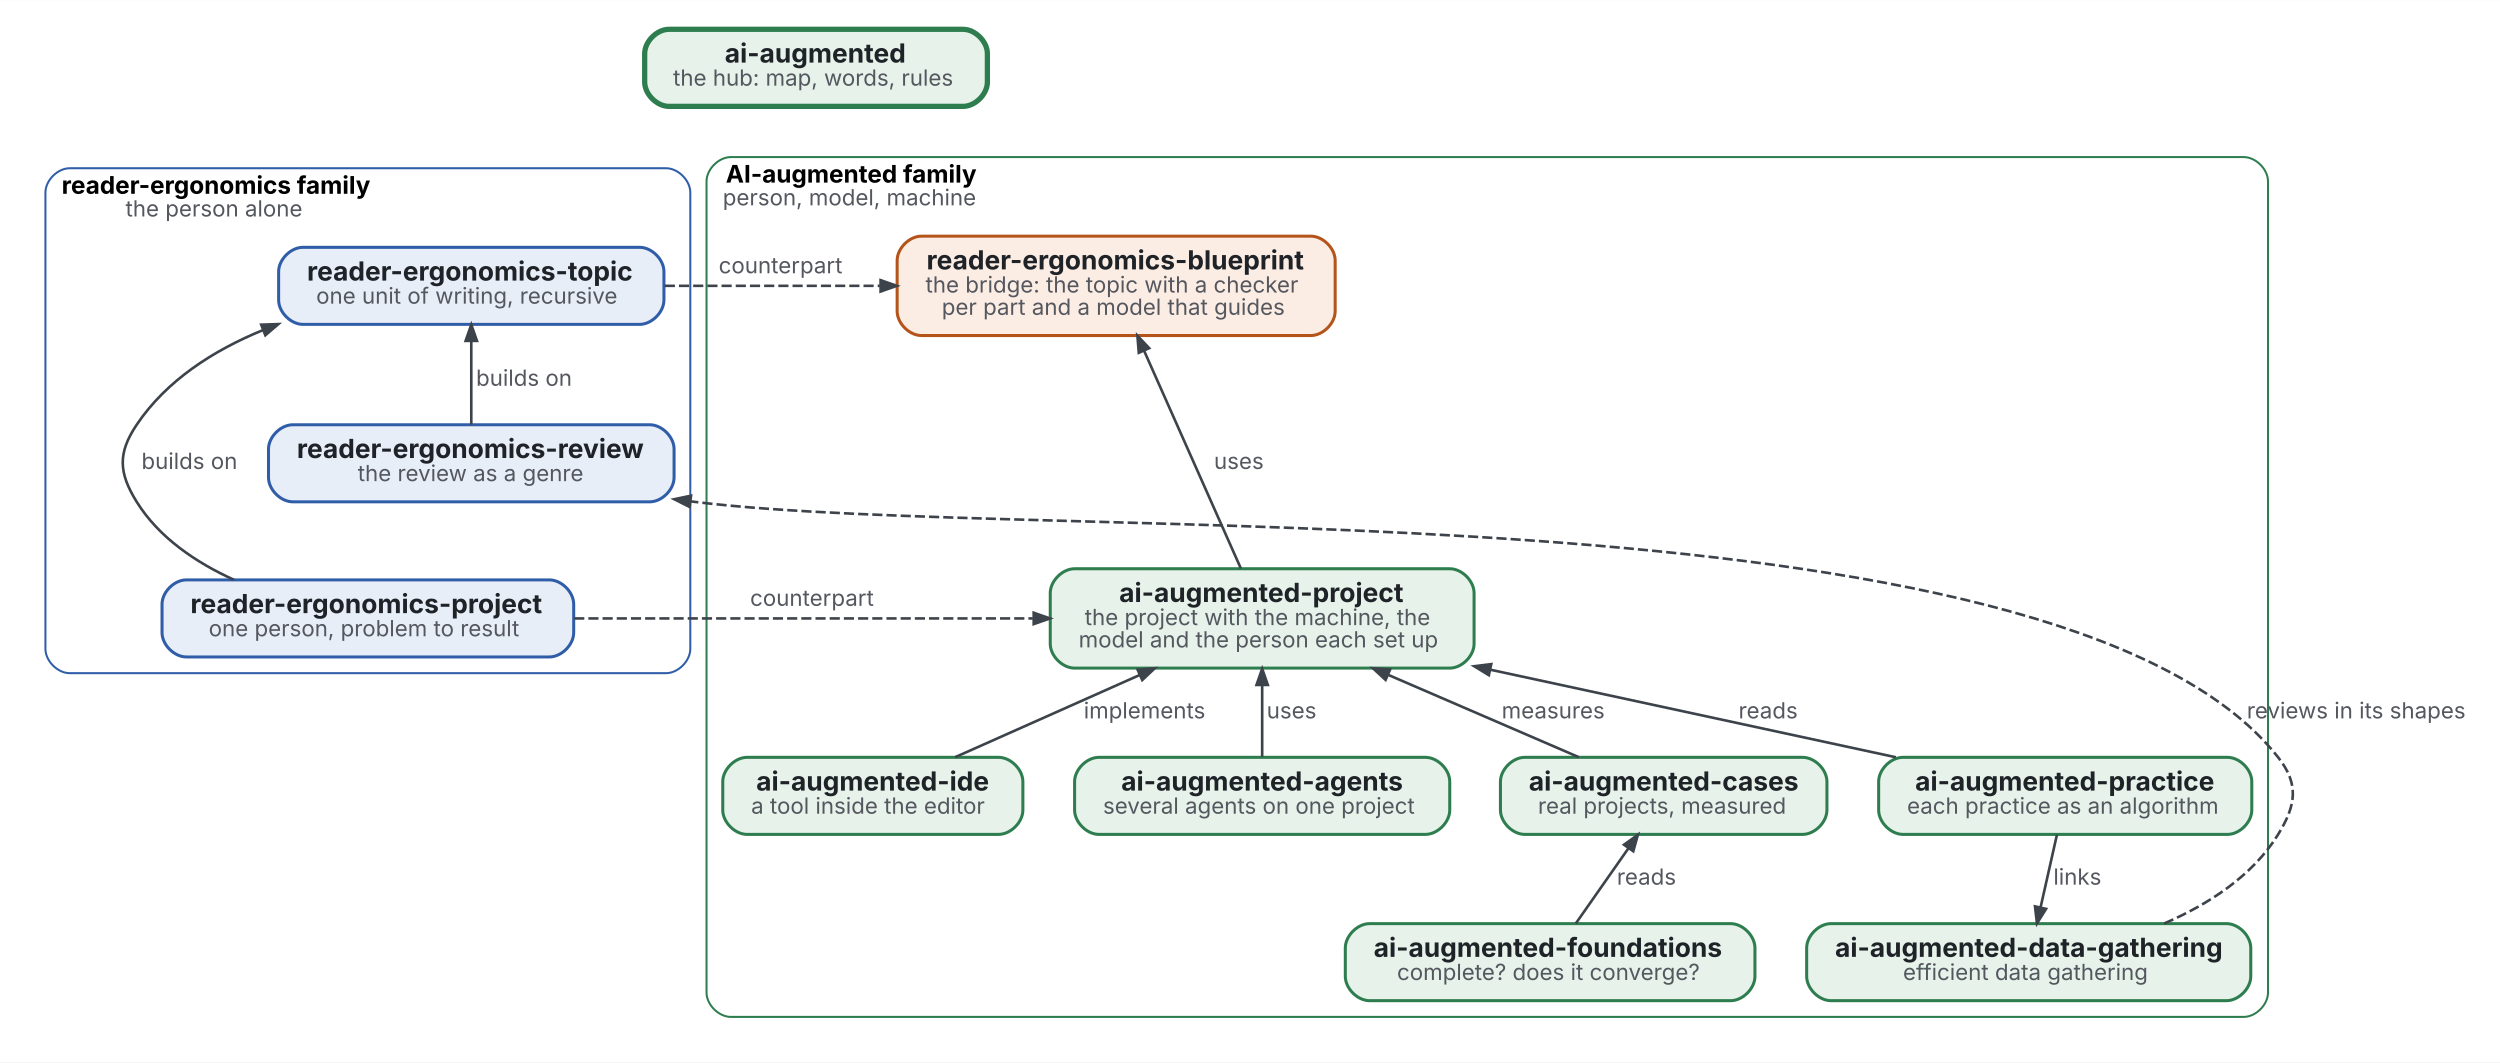
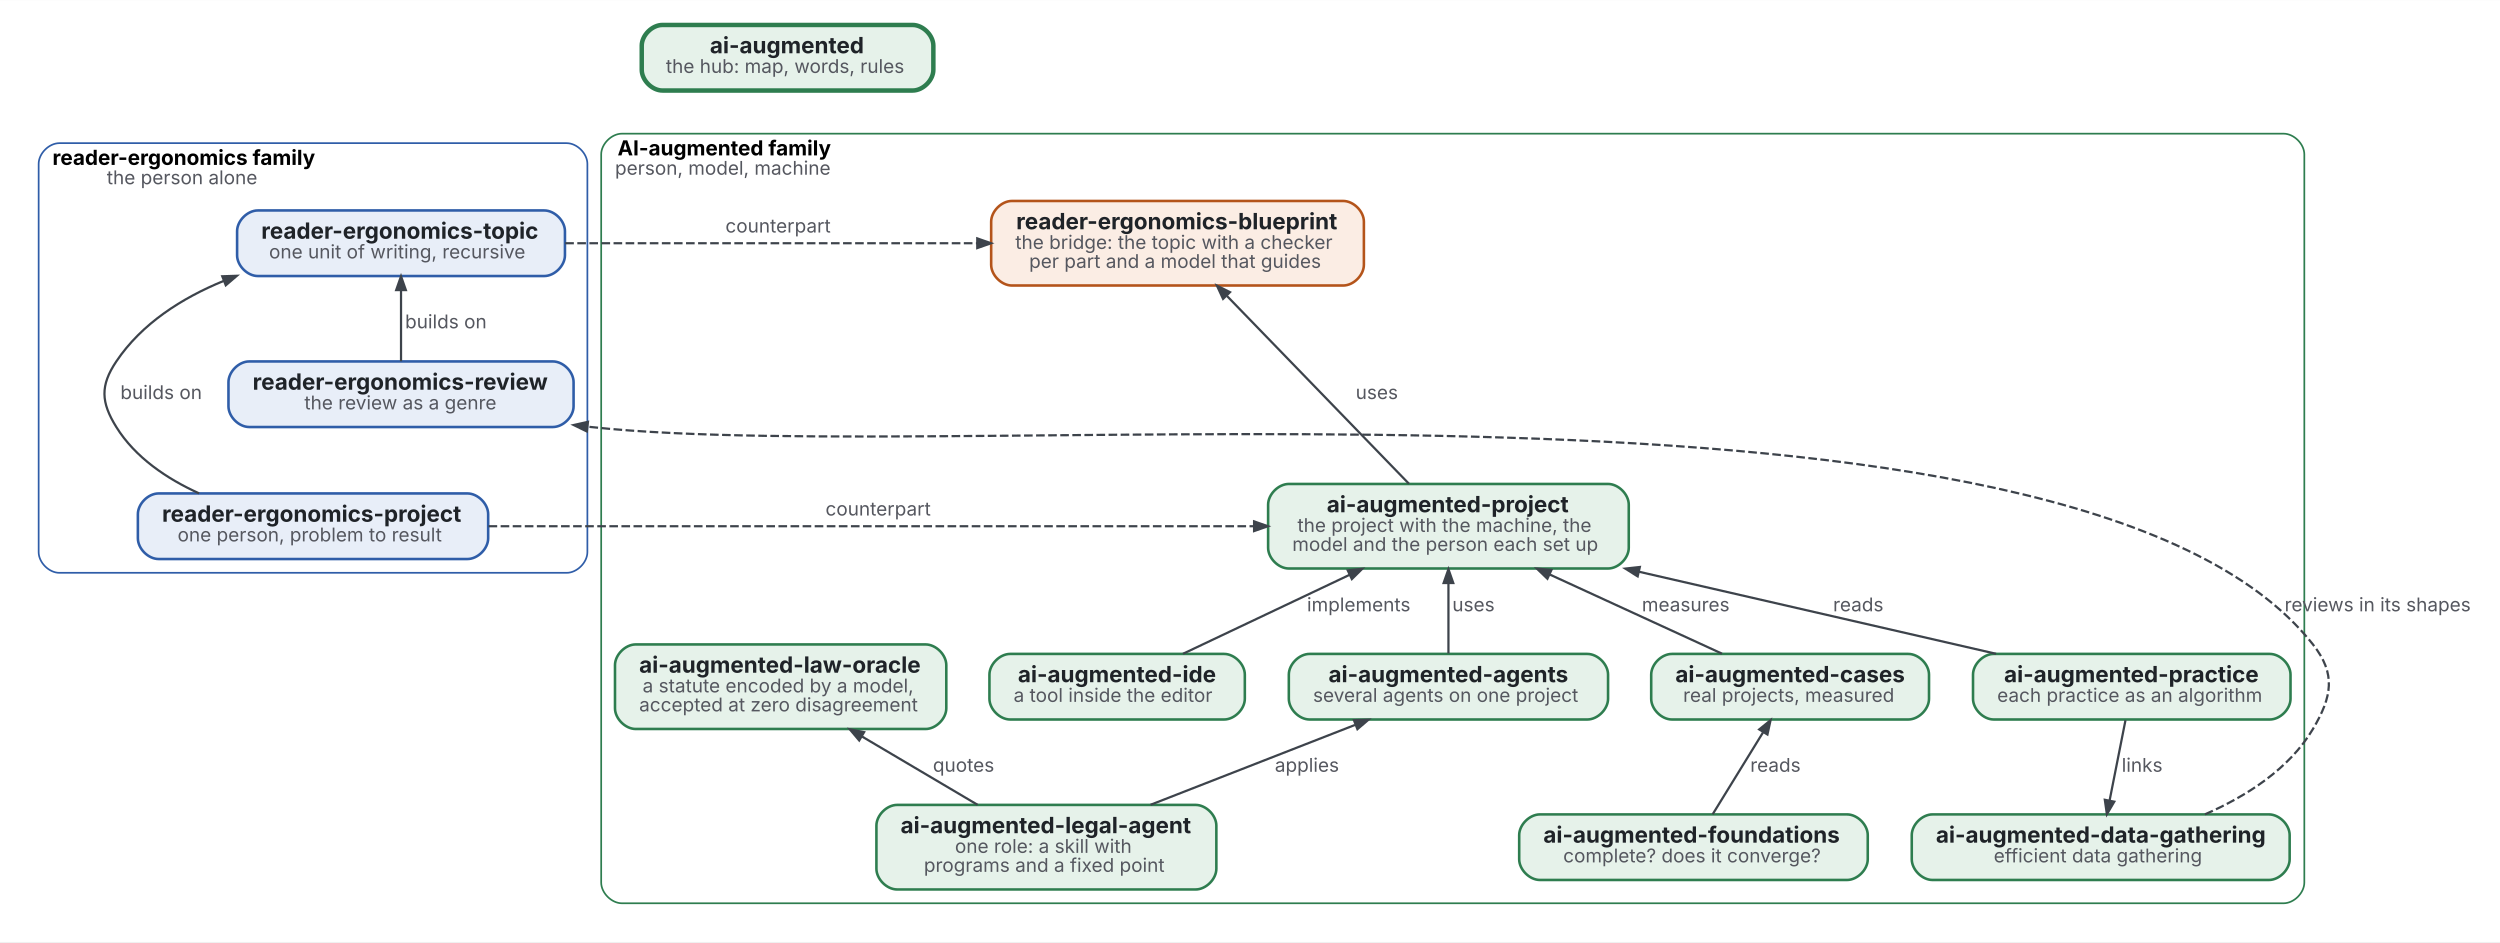
- <svg xmlns="http://www.w3.org/2000/svg" width="1233pt" height="524pt" viewBox="0.00 0.00 1232.80 523.80">
-   <g id="graph0" class="graph" transform="scale(1 1) rotate(0) translate(14.4 509.4)">
-     <polygon fill="white" stroke="transparent" points="-14.4,14.4 -14.4,-509.4 1218.4,-509.4 1218.4,14.4 -14.4,14.4" />
+ <svg xmlns="http://www.w3.org/2000/svg" width="1449pt" height="546pt" viewBox="0.00 0.00 1448.80 545.80">
+   <g id="graph0" class="graph" transform="scale(1 1) rotate(0) translate(14.4 531.4)">
+     <polygon fill="white" stroke="transparent" points="-14.4,14.4 -14.4,-531.4 1434.4,-531.4 1434.4,14.4 -14.4,14.4" />
    <g id="clust1" class="cluster">
-       <path fill="white" stroke="#2f5da8" d="M20,-177.5C20,-177.5 314,-177.5 314,-177.5 320,-177.5 326,-183.5 326,-189.5 326,-189.5 326,-414.5 326,-414.5 326,-420.5 320,-426.5 314,-426.5 314,-426.5 20,-426.5 20,-426.5 14,-426.5 8,-420.5 8,-414.5 8,-414.5 8,-189.5 8,-189.5 8,-183.5 14,-177.5 20,-177.5" />
-       <text text-anchor="start" x="16" y="-413.9" font-family="Inter" font-weight="bold" font-size="12.00">reader-ergonomics family</text>
-       <text text-anchor="start" x="47.5" y="-402.7" font-family="Inter" font-size="11.00" fill="#55575f">the person alone</text>
+       <path fill="white" stroke="#2f5da8" d="M20,-199.5C20,-199.5 314,-199.5 314,-199.5 320,-199.5 326,-205.5 326,-211.5 326,-211.5 326,-436.5 326,-436.5 326,-442.5 320,-448.5 314,-448.5 314,-448.5 20,-448.5 20,-448.5 14,-448.5 8,-442.5 8,-436.5 8,-436.5 8,-211.5 8,-211.5 8,-205.5 14,-199.5 20,-199.5" />
+       <text text-anchor="start" x="16" y="-435.9" font-family="Inter" font-weight="bold" font-size="12.00">reader-ergonomics family</text>
+       <text text-anchor="start" x="47.5" y="-424.7" font-family="Inter" font-size="11.00" fill="#55575f">the person alone</text>
    </g>
    <g id="clust2" class="cluster">
-       <path fill="white" stroke="#2e7d4f" d="M346,-8C346,-8 1092,-8 1092,-8 1098,-8 1104,-14 1104,-20 1104,-20 1104,-420 1104,-420 1104,-426 1098,-432 1092,-432 1092,-432 346,-432 346,-432 340,-432 334,-426 334,-420 334,-420 334,-20 334,-20 334,-14 340,-8 346,-8" />
-       <text text-anchor="start" x="343.5" y="-419.4" font-family="Inter" font-weight="bold" font-size="12.00">AI-augmented family</text>
-       <text text-anchor="start" x="342" y="-408.2" font-family="Inter" font-size="11.00" fill="#55575f">person, model, machine</text>
+       <path fill="white" stroke="#2e7d4f" d="M346,-8C346,-8 1309,-8 1309,-8 1315,-8 1321,-14 1321,-20 1321,-20 1321,-442 1321,-442 1321,-448 1315,-454 1309,-454 1309,-454 346,-454 346,-454 340,-454 334,-448 334,-442 334,-442 334,-20 334,-20 334,-14 340,-8 346,-8" />
+       <text text-anchor="start" x="343.5" y="-441.4" font-family="Inter" font-weight="bold" font-size="12.00">AI-augmented family</text>
+       <text text-anchor="start" x="342" y="-430.2" font-family="Inter" font-size="11.00" fill="#55575f">person, model, machine</text>
    </g>
    <g id="node1" class="node">
-       <path fill="#e6f2ea" stroke="#2e7d4f" stroke-width="2.6" d="M460.5,-495C460.5,-495 315.5,-495 315.5,-495 309.5,-495 303.5,-489 303.5,-483 303.5,-483 303.5,-469 303.5,-469 303.5,-463 309.5,-457 315.5,-457 315.5,-457 460.5,-457 460.5,-457 466.5,-457 472.5,-463 472.5,-469 472.5,-469 472.5,-483 472.5,-483 472.5,-489 466.5,-495 460.5,-495" />
-       <text text-anchor="start" x="343" y="-478.6" font-family="Inter" font-weight="bold" font-size="13.00" fill="#1f2328">ai-augmented</text>
-       <text text-anchor="start" x="317.5" y="-467.2" font-family="Inter" font-size="11.00" fill="#55575f">the hub: map, words, rules</text>
+       <path fill="#e6f2ea" stroke="#2e7d4f" stroke-width="2.6" d="M514.5,-517C514.5,-517 369.5,-517 369.5,-517 363.5,-517 357.5,-511 357.5,-505 357.5,-505 357.5,-491 357.5,-491 357.5,-485 363.5,-479 369.5,-479 369.5,-479 514.5,-479 514.5,-479 520.5,-479 526.5,-485 526.5,-491 526.5,-491 526.5,-505 526.5,-505 526.5,-511 520.5,-517 514.5,-517" />
+       <text text-anchor="start" x="397" y="-500.6" font-family="Inter" font-weight="bold" font-size="13.00" fill="#1f2328">ai-augmented</text>
+       <text text-anchor="start" x="371.5" y="-489.2" font-family="Inter" font-size="11.00" fill="#55575f">the hub: map, words, rules</text>
    </g>
    <g id="node2" class="node">
-       <path fill="#e8eef8" stroke="#2f5da8" stroke-width="1.5" d="M301,-387.5C301,-387.5 135,-387.5 135,-387.5 129,-387.5 123,-381.5 123,-375.5 123,-375.5 123,-361.5 123,-361.5 123,-355.5 129,-349.5 135,-349.5 135,-349.5 301,-349.5 301,-349.5 307,-349.5 313,-355.5 313,-361.5 313,-361.5 313,-375.5 313,-375.5 313,-381.5 307,-387.5 301,-387.5" />
-       <text text-anchor="start" x="137" y="-371.1" font-family="Inter" font-weight="bold" font-size="13.00" fill="#1f2328">reader-ergonomics-topic</text>
-       <text text-anchor="start" x="141.5" y="-359.7" font-family="Inter" font-size="11.00" fill="#55575f">one unit of writing, recursive</text>
+       <path fill="#e8eef8" stroke="#2f5da8" stroke-width="1.5" d="M301,-409.5C301,-409.5 135,-409.5 135,-409.5 129,-409.5 123,-403.5 123,-397.5 123,-397.5 123,-383.5 123,-383.5 123,-377.5 129,-371.5 135,-371.5 135,-371.5 301,-371.5 301,-371.5 307,-371.5 313,-377.5 313,-383.5 313,-383.5 313,-397.5 313,-397.5 313,-403.5 307,-409.5 301,-409.5" />
+       <text text-anchor="start" x="137" y="-393.1" font-family="Inter" font-weight="bold" font-size="13.00" fill="#1f2328">reader-ergonomics-topic</text>
+       <text text-anchor="start" x="141.5" y="-381.7" font-family="Inter" font-size="11.00" fill="#55575f">one unit of writing, recursive</text>
    </g>
    <g id="node5" class="node">
-       <path fill="#fbede4" stroke="#b4541a" stroke-width="1.5" d="M632,-393C632,-393 440,-393 440,-393 434,-393 428,-387 428,-381 428,-381 428,-356 428,-356 428,-350 434,-344 440,-344 440,-344 632,-344 632,-344 638,-344 644,-350 644,-356 644,-356 644,-381 644,-381 644,-387 638,-393 632,-393" />
-       <text text-anchor="start" x="442.5" y="-376.6" font-family="Inter" font-weight="bold" font-size="13.00" fill="#1f2328">reader-ergonomics-blueprint</text>
-       <text text-anchor="start" x="442" y="-365.2" font-family="Inter" font-size="11.00" fill="#55575f">the bridge: the topic with a checker</text>
-       <text text-anchor="start" x="450" y="-354.2" font-family="Inter" font-size="11.00" fill="#55575f">per part and a model that guides</text>
+       <path fill="#fbede4" stroke="#b4541a" stroke-width="1.5" d="M764,-415C764,-415 572,-415 572,-415 566,-415 560,-409 560,-403 560,-403 560,-378 560,-378 560,-372 566,-366 572,-366 572,-366 764,-366 764,-366 770,-366 776,-372 776,-378 776,-378 776,-403 776,-403 776,-409 770,-415 764,-415" />
+       <text text-anchor="start" x="574.5" y="-398.6" font-family="Inter" font-weight="bold" font-size="13.00" fill="#1f2328">reader-ergonomics-blueprint</text>
+       <text text-anchor="start" x="574" y="-387.2" font-family="Inter" font-size="11.00" fill="#55575f">the bridge: the topic with a checker</text>
+       <text text-anchor="start" x="582" y="-376.2" font-family="Inter" font-size="11.00" fill="#55575f">per part and a model that guides</text>
    </g>
    <g id="node3" class="node">
-       <path fill="#e8eef8" stroke="#2f5da8" stroke-width="1.5" d="M256.5,-223.5C256.5,-223.5 77.5,-223.5 77.5,-223.5 71.5,-223.5 65.5,-217.5 65.5,-211.5 65.5,-211.5 65.5,-197.5 65.5,-197.5 65.5,-191.5 71.5,-185.5 77.5,-185.5 77.5,-185.5 256.5,-185.5 256.5,-185.5 262.5,-185.5 268.5,-191.5 268.5,-197.5 268.5,-197.5 268.5,-211.5 268.5,-211.5 268.5,-217.5 262.5,-223.5 256.5,-223.5" />
-       <text text-anchor="start" x="79.5" y="-207.1" font-family="Inter" font-weight="bold" font-size="13.00" fill="#1f2328">reader-ergonomics-project</text>
-       <text text-anchor="start" x="88.5" y="-195.7" font-family="Inter" font-size="11.00" fill="#55575f">one person, problem to result</text>
+       <path fill="#e8eef8" stroke="#2f5da8" stroke-width="1.5" d="M256.5,-245.5C256.5,-245.5 77.5,-245.5 77.5,-245.5 71.5,-245.5 65.5,-239.5 65.5,-233.5 65.5,-233.5 65.5,-219.5 65.5,-219.5 65.5,-213.5 71.5,-207.5 77.5,-207.5 77.5,-207.5 256.5,-207.5 256.5,-207.5 262.5,-207.5 268.5,-213.5 268.5,-219.5 268.5,-219.5 268.5,-233.5 268.5,-233.5 268.5,-239.5 262.5,-245.5 256.5,-245.5" />
+       <text text-anchor="start" x="79.5" y="-229.1" font-family="Inter" font-weight="bold" font-size="13.00" fill="#1f2328">reader-ergonomics-project</text>
+       <text text-anchor="start" x="88.5" y="-217.7" font-family="Inter" font-size="11.00" fill="#55575f">one person, problem to result</text>
    </g>
    <g id="edge5" class="edge">
-       <path fill="none" stroke="#3d434b" stroke-width="1.3" d="M115.28,-346.69C90.88,-336.69 67.7,-321.89 53,-300 43.59,-285.98 44.1,-276.35 53,-262 63.95,-244.36 82.23,-232.05 100.97,-223.55" />
-       <polygon fill="#3d434b" stroke="#3d434b" stroke-width="1.3" points="114.41,-349.35 122.88,-349.64 116.44,-344.13 114.41,-349.35" />
-       <text text-anchor="middle" x="79" y="-278.2" font-family="Inter" font-size="11.00" fill="#55575f"> builds on</text>
+       <path fill="none" stroke="#3d434b" stroke-width="1.3" d="M115.28,-368.69C90.88,-358.69 67.7,-343.89 53,-322 43.59,-307.98 44.1,-298.35 53,-284 63.95,-266.36 82.23,-254.05 100.97,-245.55" />
+       <polygon fill="#3d434b" stroke="#3d434b" stroke-width="1.3" points="114.41,-371.35 122.88,-371.64 116.44,-366.13 114.41,-371.35" />
+       <text text-anchor="middle" x="79" y="-300.2" font-family="Inter" font-size="11.00" fill="#55575f"> builds on</text>
    </g>
    <g id="node4" class="node">
-       <path fill="#e8eef8" stroke="#2f5da8" stroke-width="1.5" d="M306,-300C306,-300 130,-300 130,-300 124,-300 118,-294 118,-288 118,-288 118,-274 118,-274 118,-268 124,-262 130,-262 130,-262 306,-262 306,-262 312,-262 318,-268 318,-274 318,-274 318,-288 318,-288 318,-294 312,-300 306,-300" />
-       <text text-anchor="start" x="132" y="-283.6" font-family="Inter" font-weight="bold" font-size="13.00" fill="#1f2328">reader-ergonomics-review</text>
-       <text text-anchor="start" x="162" y="-272.2" font-family="Inter" font-size="11.00" fill="#55575f">the review as a genre</text>
+       <path fill="#e8eef8" stroke="#2f5da8" stroke-width="1.5" d="M306,-322C306,-322 130,-322 130,-322 124,-322 118,-316 118,-310 118,-310 118,-296 118,-296 118,-290 124,-284 130,-284 130,-284 306,-284 306,-284 312,-284 318,-290 318,-296 318,-296 318,-310 318,-310 318,-316 312,-322 306,-322" />
+       <text text-anchor="start" x="132" y="-305.6" font-family="Inter" font-weight="bold" font-size="13.00" fill="#1f2328">reader-ergonomics-review</text>
+       <text text-anchor="start" x="162" y="-294.2" font-family="Inter" font-size="11.00" fill="#55575f">the review as a genre</text>
+     </g>
+     <g id="edge15" class="edge">
+       <path fill="none" stroke="#3d434b" stroke-width="1.3" d="M218,-363.06C218,-349.77 218,-334 218,-322.11" />
+       <polygon fill="#3d434b" stroke="#3d434b" stroke-width="1.3" points="215.2,-363.37 218,-371.37 220.8,-363.37 215.2,-363.37" />
+       <text text-anchor="middle" x="244" y="-341.2" font-family="Inter" font-size="11.00" fill="#55575f"> builds on</text>
+     </g>
+     <g id="edge3" class="edge">
+       <path fill="none" stroke="#3d434b" stroke-width="1.3" stroke-dasharray="5,2" d="M313.16,-390.5C382.84,-390.5 477.78,-390.5 551.92,-390.5" />
+       <polygon fill="#3d434b" stroke="#3d434b" stroke-width="1.3" points="551.94,-393.3 559.94,-390.5 551.94,-387.7 551.94,-393.3" />
+       <text text-anchor="middle" x="436.5" y="-396.7" font-family="Inter" font-size="11.00" fill="#55575f"> counterpart</text>
+     </g>
+     <g id="node6" class="node">
+       <path fill="#e6f2ea" stroke="#2e7d4f" stroke-width="1.5" d="M917.5,-251C917.5,-251 732.5,-251 732.5,-251 726.5,-251 720.5,-245 720.5,-239 720.5,-239 720.5,-214 720.5,-214 720.5,-208 726.5,-202 732.5,-202 732.5,-202 917.5,-202 917.5,-202 923.5,-202 929.5,-208 929.5,-214 929.5,-214 929.5,-239 929.5,-239 929.5,-245 923.5,-251 917.5,-251" />
+       <text text-anchor="start" x="754.5" y="-234.6" font-family="Inter" font-weight="bold" font-size="13.00" fill="#1f2328">ai-augmented-project</text>
+       <text text-anchor="start" x="737.5" y="-223.2" font-family="Inter" font-size="11.00" fill="#55575f">the project with the machine, the</text>
+       <text text-anchor="start" x="734.5" y="-212.2" font-family="Inter" font-size="11.00" fill="#55575f">model and the person each set up</text>
+     </g>
+     <g id="edge4" class="edge">
+       <path fill="none" stroke="#3d434b" stroke-width="1.3" stroke-dasharray="5,2" d="M268.73,-226.5C388.75,-226.5 587.67,-226.5 712.27,-226.5" />
+       <polygon fill="#3d434b" stroke="#3d434b" stroke-width="1.3" points="712.37,-229.3 720.37,-226.5 712.37,-223.7 712.37,-229.3" />
+       <text text-anchor="middle" x="494.5" y="-232.7" font-family="Inter" font-size="11.00" fill="#55575f"> counterpart</text>
+     </g>
+     <g id="edge6" class="edge">
+       <path fill="none" stroke="#3d434b" stroke-width="1.3" d="M696.66,-359.93C726.98,-328.64 774.22,-279.89 802.14,-251.08" />
+       <polygon fill="#3d434b" stroke="#3d434b" stroke-width="1.3" points="694.39,-358.25 690.83,-365.94 698.41,-362.15 694.39,-358.25" />
+       <text text-anchor="middle" x="783.5" y="-300.2" font-family="Inter" font-size="11.00" fill="#55575f"> uses</text>
+     </g>
+     <g id="node7" class="node">
+       <path fill="#e6f2ea" stroke="#2e7d4f" stroke-width="1.5" d="M695,-152.5C695,-152.5 571,-152.5 571,-152.5 565,-152.5 559,-146.5 559,-140.5 559,-140.5 559,-126.5 559,-126.5 559,-120.5 565,-114.5 571,-114.5 571,-114.5 695,-114.5 695,-114.5 701,-114.5 707,-120.5 707,-126.5 707,-126.5 707,-140.5 707,-140.5 707,-146.5 701,-152.5 695,-152.5" />
+       <text text-anchor="start" x="575.5" y="-136.1" font-family="Inter" font-weight="bold" font-size="13.00" fill="#1f2328">ai-augmented-ide</text>
+       <text text-anchor="start" x="573" y="-124.7" font-family="Inter" font-size="11.00" fill="#55575f">a tool inside the editor</text>
+     </g>
+     <g id="edge7" class="edge">
+       <path fill="none" stroke="#3d434b" stroke-width="1.3" d="M767.69,-198.34C736.5,-183.55 698.76,-165.67 671.17,-152.59" />
+       <polygon fill="#3d434b" stroke="#3d434b" stroke-width="1.3" points="766.63,-200.93 775.06,-201.83 769.03,-195.87 766.63,-200.93" />
+       <text text-anchor="middle" x="773" y="-177.2" font-family="Inter" font-size="11.00" fill="#55575f"> implements</text>
+     </g>
+     <g id="node8" class="node">
+       <path fill="#e6f2ea" stroke="#2e7d4f" stroke-width="1.5" d="M905.5,-152.5C905.5,-152.5 744.5,-152.5 744.5,-152.5 738.5,-152.5 732.5,-146.5 732.5,-140.5 732.5,-140.5 732.5,-126.5 732.5,-126.5 732.5,-120.5 738.5,-114.5 744.5,-114.5 744.5,-114.5 905.5,-114.5 905.5,-114.5 911.5,-114.5 917.5,-120.5 917.5,-126.5 917.5,-126.5 917.5,-140.5 917.5,-140.5 917.5,-146.5 911.5,-152.5 905.5,-152.5" />
+       <text text-anchor="start" x="755.5" y="-136.1" font-family="Inter" font-weight="bold" font-size="13.00" fill="#1f2328">ai-augmented-agents</text>
+       <text text-anchor="start" x="746.5" y="-124.7" font-family="Inter" font-size="11.00" fill="#55575f">several agents on one project</text>
+     </g>
+     <g id="edge8" class="edge">
+       <path fill="none" stroke="#3d434b" stroke-width="1.3" d="M825,-193.39C825,-179.78 825,-164.41 825,-152.79" />
+       <polygon fill="#3d434b" stroke="#3d434b" stroke-width="1.3" points="822.2,-193.59 825,-201.59 827.8,-193.59 822.2,-193.59" />
+       <text text-anchor="middle" x="839.5" y="-177.2" font-family="Inter" font-size="11.00" fill="#55575f"> uses</text>
+     </g>
+     <g id="node10" class="node">
+       <path fill="#e6f2ea" stroke="#2e7d4f" stroke-width="1.5" d="M1091.5,-152.5C1091.5,-152.5 954.5,-152.5 954.5,-152.5 948.5,-152.5 942.5,-146.5 942.5,-140.5 942.5,-140.5 942.5,-126.5 942.5,-126.5 942.5,-120.5 948.5,-114.5 954.5,-114.5 954.5,-114.5 1091.5,-114.5 1091.5,-114.5 1097.5,-114.5 1103.5,-120.5 1103.5,-126.5 1103.5,-126.5 1103.5,-140.5 1103.5,-140.5 1103.5,-146.5 1097.5,-152.5 1091.5,-152.5" />
+       <text text-anchor="start" x="956.5" y="-136.1" font-family="Inter" font-weight="bold" font-size="13.00" fill="#1f2328">ai-augmented-cases</text>
+       <text text-anchor="start" x="961" y="-124.7" font-family="Inter" font-size="11.00" fill="#55575f">real projects, measured</text>
+     </g>
+     <g id="edge9" class="edge">
+       <path fill="none" stroke="#3d434b" stroke-width="1.3" d="M883.85,-198.45C916.03,-183.67 955.02,-165.74 983.53,-152.64" />
+       <polygon fill="#3d434b" stroke="#3d434b" stroke-width="1.3" points="882.35,-196.06 876.25,-201.95 884.69,-201.15 882.35,-196.06" />
+       <text text-anchor="middle" x="962.5" y="-177.2" font-family="Inter" font-size="11.00" fill="#55575f"> measures</text>
+     </g>
+     <g id="node11" class="node">
+       <path fill="#e6f2ea" stroke="#2e7d4f" stroke-width="1.5" d="M1301,-152.5C1301,-152.5 1141,-152.5 1141,-152.5 1135,-152.5 1129,-146.5 1129,-140.5 1129,-140.5 1129,-126.5 1129,-126.5 1129,-120.5 1135,-114.5 1141,-114.5 1141,-114.5 1301,-114.5 1301,-114.5 1307,-114.5 1313,-120.5 1313,-126.5 1313,-126.5 1313,-140.5 1313,-140.5 1313,-146.5 1307,-152.5 1301,-152.5" />
+       <text text-anchor="start" x="1147" y="-136.1" font-family="Inter" font-weight="bold" font-size="13.00" fill="#1f2328">ai-augmented-practice</text>
+       <text text-anchor="start" x="1143" y="-124.7" font-family="Inter" font-size="11.00" fill="#55575f">each practice as an algorithm</text>
+     </g>
+     <g id="edge11" class="edge">
+       <path fill="none" stroke="#3d434b" stroke-width="1.3" d="M935.44,-200.12C1001.23,-185 1083.17,-166.17 1142.38,-152.57" />
+       <polygon fill="#3d434b" stroke="#3d434b" stroke-width="1.3" points="934.66,-197.43 927.49,-201.95 935.92,-202.88 934.66,-197.43" />
+       <text text-anchor="middle" x="1062.5" y="-177.2" font-family="Inter" font-size="11.00" fill="#55575f"> reads</text>
+     </g>
+     <g id="node14" class="node">
+       <path fill="#e6f2ea" stroke="#2e7d4f" stroke-width="1.5" d="M678.5,-65C678.5,-65 505.5,-65 505.5,-65 499.5,-65 493.5,-59 493.5,-53 493.5,-53 493.5,-28 493.5,-28 493.5,-22 499.5,-16 505.5,-16 505.5,-16 678.5,-16 678.5,-16 684.5,-16 690.5,-22 690.5,-28 690.5,-28 690.5,-53 690.5,-53 690.5,-59 684.5,-65 678.5,-65" />
+       <text text-anchor="start" x="507.5" y="-48.6" font-family="Inter" font-weight="bold" font-size="13.00" fill="#1f2328">ai-augmented-legal-agent</text>
+       <text text-anchor="start" x="539" y="-37.2" font-family="Inter" font-size="11.00" fill="#55575f">one role: a skill with</text>
+       <text text-anchor="start" x="521" y="-26.2" font-family="Inter" font-size="11.00" fill="#55575f">programs and a fixed point</text>
    </g>
    <g id="edge13" class="edge">
-       <path fill="none" stroke="#3d434b" stroke-width="1.3" d="M218,-341.06C218,-327.77 218,-312 218,-300.11" />
-       <polygon fill="#3d434b" stroke="#3d434b" stroke-width="1.3" points="215.2,-341.37 218,-349.37 220.8,-341.37 215.2,-341.37" />
-       <text text-anchor="middle" x="244" y="-319.2" font-family="Inter" font-size="11.00" fill="#55575f"> builds on</text>
-     </g>
-     <g id="edge3" class="edge">
-       <path fill="none" stroke="#3d434b" stroke-width="1.3" stroke-dasharray="5,2" d="M313.41,-368.5C346.78,-368.5 384.61,-368.5 419.51,-368.5" />
-       <polygon fill="#3d434b" stroke="#3d434b" stroke-width="1.3" points="419.84,-371.3 427.84,-368.5 419.84,-365.7 419.84,-371.3" />
-       <text text-anchor="middle" x="370.5" y="-374.7" font-family="Inter" font-size="11.00" fill="#55575f"> counterpart</text>
-     </g>
-     <g id="node6" class="node">
-       <path fill="#e6f2ea" stroke="#2e7d4f" stroke-width="1.5" d="M700.5,-229C700.5,-229 515.5,-229 515.5,-229 509.5,-229 503.5,-223 503.5,-217 503.5,-217 503.5,-192 503.5,-192 503.5,-186 509.5,-180 515.5,-180 515.5,-180 700.5,-180 700.5,-180 706.5,-180 712.5,-186 712.5,-192 712.5,-192 712.5,-217 712.5,-217 712.5,-223 706.5,-229 700.5,-229" />
-       <text text-anchor="start" x="537.5" y="-212.6" font-family="Inter" font-weight="bold" font-size="13.00" fill="#1f2328">ai-augmented-project</text>
-       <text text-anchor="start" x="520.5" y="-201.2" font-family="Inter" font-size="11.00" fill="#55575f">the project with the machine, the</text>
-       <text text-anchor="start" x="517.5" y="-190.2" font-family="Inter" font-size="11.00" fill="#55575f">model and the person each set up</text>
-     </g>
-     <g id="edge4" class="edge">
-       <path fill="none" stroke="#3d434b" stroke-width="1.3" stroke-dasharray="5,2" d="M268.73,-204.5C336.31,-204.5 425.12,-204.5 494.92,-204.5" />
-       <polygon fill="#3d434b" stroke="#3d434b" stroke-width="1.3" points="495.34,-207.3 503.34,-204.5 495.34,-201.7 495.34,-207.3" />
-       <text text-anchor="middle" x="386" y="-210.7" font-family="Inter" font-size="11.00" fill="#55575f"> counterpart</text>
-     </g>
-     <g id="edge6" class="edge">
-       <path fill="none" stroke="#3d434b" stroke-width="1.3" d="M549.84,-336.35C563.77,-305.02 584.93,-257.41 597.52,-229.08" />
-       <polygon fill="#3d434b" stroke="#3d434b" stroke-width="1.3" points="547.16,-335.5 546.47,-343.94 552.28,-337.77 547.16,-335.5" />
-       <text text-anchor="middle" x="596.5" y="-278.2" font-family="Inter" font-size="11.00" fill="#55575f"> uses</text>
-     </g>
-     <g id="node7" class="node">
-       <path fill="#e6f2ea" stroke="#2e7d4f" stroke-width="1.5" d="M478,-136C478,-136 354,-136 354,-136 348,-136 342,-130 342,-124 342,-124 342,-110 342,-110 342,-104 348,-98 354,-98 354,-98 478,-98 478,-98 484,-98 490,-104 490,-110 490,-110 490,-124 490,-124 490,-130 484,-136 478,-136" />
-       <text text-anchor="start" x="358.5" y="-119.6" font-family="Inter" font-weight="bold" font-size="13.00" fill="#1f2328">ai-augmented-ide</text>
-       <text text-anchor="start" x="356" y="-108.2" font-family="Inter" font-size="11.00" fill="#55575f">a tool inside the editor</text>
-     </g>
-     <g id="edge7" class="edge">
-       <path fill="none" stroke="#3d434b" stroke-width="1.3" d="M547.61,-176.61C517.97,-163.41 483.04,-147.86 456.62,-136.09" />
-       <polygon fill="#3d434b" stroke="#3d434b" stroke-width="1.3" points="546.58,-179.21 555.03,-179.91 548.86,-174.1 546.58,-179.21" />
-       <text text-anchor="middle" x="550" y="-155.2" font-family="Inter" font-size="11.00" fill="#55575f"> implements</text>
-     </g>
-     <g id="node8" class="node">
-       <path fill="#e6f2ea" stroke="#2e7d4f" stroke-width="1.5" d="M688.5,-136C688.5,-136 527.5,-136 527.5,-136 521.5,-136 515.5,-130 515.5,-124 515.5,-124 515.5,-110 515.5,-110 515.5,-104 521.5,-98 527.5,-98 527.5,-98 688.5,-98 688.5,-98 694.5,-98 700.5,-104 700.5,-110 700.5,-110 700.5,-124 700.5,-124 700.5,-130 694.5,-136 688.5,-136" />
-       <text text-anchor="start" x="538.5" y="-119.6" font-family="Inter" font-weight="bold" font-size="13.00" fill="#1f2328">ai-augmented-agents</text>
-       <text text-anchor="start" x="529.5" y="-108.2" font-family="Inter" font-size="11.00" fill="#55575f">several agents on one project</text>
-     </g>
-     <g id="edge8" class="edge">
-       <path fill="none" stroke="#3d434b" stroke-width="1.3" d="M608,-171.66C608,-159.72 608,-146.57 608,-136.27" />
-       <polygon fill="#3d434b" stroke="#3d434b" stroke-width="1.3" points="605.2,-171.68 608,-179.68 610.8,-171.68 605.2,-171.68" />
-       <text text-anchor="middle" x="622.5" y="-155.2" font-family="Inter" font-size="11.00" fill="#55575f"> uses</text>
-     </g>
-     <g id="node10" class="node">
-       <path fill="#e6f2ea" stroke="#2e7d4f" stroke-width="1.5" d="M874.5,-136C874.5,-136 737.5,-136 737.5,-136 731.5,-136 725.5,-130 725.5,-124 725.5,-124 725.5,-110 725.5,-110 725.5,-104 731.5,-98 737.5,-98 737.5,-98 874.5,-98 874.5,-98 880.5,-98 886.5,-104 886.5,-110 886.5,-110 886.5,-124 886.5,-124 886.5,-130 880.5,-136 874.5,-136" />
-       <text text-anchor="start" x="739.5" y="-119.6" font-family="Inter" font-weight="bold" font-size="13.00" fill="#1f2328">ai-augmented-cases</text>
-       <text text-anchor="start" x="744" y="-108.2" font-family="Inter" font-size="11.00" fill="#55575f">real projects, measured</text>
-     </g>
-     <g id="edge9" class="edge">
-       <path fill="none" stroke="#3d434b" stroke-width="1.3" d="M670.27,-176.61C700.85,-163.41 736.86,-147.86 764.11,-136.09" />
-       <polygon fill="#3d434b" stroke="#3d434b" stroke-width="1.3" points="668.86,-174.17 662.63,-179.91 671.08,-179.31 668.86,-174.17" />
-       <text text-anchor="middle" x="751.5" y="-155.2" font-family="Inter" font-size="11.00" fill="#55575f"> measures</text>
-     </g>
-     <g id="node11" class="node">
-       <path fill="#e6f2ea" stroke="#2e7d4f" stroke-width="1.5" d="M1084,-136C1084,-136 924,-136 924,-136 918,-136 912,-130 912,-124 912,-124 912,-110 912,-110 912,-104 918,-98 924,-98 924,-98 1084,-98 1084,-98 1090,-98 1096,-104 1096,-110 1096,-110 1096,-124 1096,-124 1096,-130 1090,-136 1084,-136" />
-       <text text-anchor="start" x="930" y="-119.6" font-family="Inter" font-weight="bold" font-size="13.00" fill="#1f2328">ai-augmented-practice</text>
-       <text text-anchor="start" x="926" y="-108.2" font-family="Inter" font-size="11.00" fill="#55575f">each practice as an algorithm</text>
-     </g>
-     <g id="edge11" class="edge">
-       <path fill="none" stroke="#3d434b" stroke-width="1.3" d="M720.64,-179.18C784.25,-165.45 862.39,-148.58 920.49,-136.03" />
-       <polygon fill="#3d434b" stroke="#3d434b" stroke-width="1.3" points="719.79,-176.5 712.56,-180.92 720.97,-181.97 719.79,-176.5" />
-       <text text-anchor="middle" x="857.5" y="-155.2" font-family="Inter" font-size="11.00" fill="#55575f"> reads</text>
+       <path fill="none" stroke="#3d434b" stroke-width="1.3" d="M770.84,-111.35C735.39,-97.5 689.02,-79.39 652.38,-65.08" />
+       <polygon fill="#3d434b" stroke="#3d434b" stroke-width="1.3" points="770.22,-114.11 778.69,-114.41 772.25,-108.89 770.22,-114.11" />
+       <text text-anchor="middle" x="743" y="-84.2" font-family="Inter" font-size="11.00" fill="#55575f"> applies</text>
    </g>
    <g id="node9" class="node">
-       <path fill="#e6f2ea" stroke="#2e7d4f" stroke-width="1.5" d="M839,-54C839,-54 661,-54 661,-54 655,-54 649,-48 649,-42 649,-42 649,-28 649,-28 649,-22 655,-16 661,-16 661,-16 839,-16 839,-16 845,-16 851,-22 851,-28 851,-28 851,-42 851,-42 851,-48 845,-54 839,-54" />
-       <text text-anchor="start" x="663" y="-37.6" font-family="Inter" font-weight="bold" font-size="13.00" fill="#1f2328">ai-augmented-foundations</text>
-       <text text-anchor="start" x="674.5" y="-26.2" font-family="Inter" font-size="11.00" fill="#55575f">complete? does it converge?</text>
+       <path fill="#e6f2ea" stroke="#2e7d4f" stroke-width="1.5" d="M1056,-59.5C1056,-59.5 878,-59.5 878,-59.5 872,-59.5 866,-53.5 866,-47.5 866,-47.5 866,-33.5 866,-33.5 866,-27.5 872,-21.5 878,-21.5 878,-21.5 1056,-21.5 1056,-21.5 1062,-21.5 1068,-27.5 1068,-33.5 1068,-33.5 1068,-47.5 1068,-47.5 1068,-53.5 1062,-59.5 1056,-59.5" />
+       <text text-anchor="start" x="880" y="-43.1" font-family="Inter" font-weight="bold" font-size="13.00" fill="#1f2328">ai-augmented-foundations</text>
+       <text text-anchor="start" x="891.5" y="-31.7" font-family="Inter" font-size="11.00" fill="#55575f">complete? does it converge?</text>
    </g>
    <g id="edge10" class="edge">
-       <path fill="none" stroke="#3d434b" stroke-width="1.3" d="M788.56,-91.08C780.17,-79.1 770.31,-65.01 762.66,-54.08" />
-       <polygon fill="#3d434b" stroke="#3d434b" stroke-width="1.3" points="786.41,-92.9 793.29,-97.85 791,-89.69 786.41,-92.9" />
-       <text text-anchor="middle" x="797.5" y="-73.2" font-family="Inter" font-size="11.00" fill="#55575f"> reads</text>
+       <path fill="none" stroke="#3d434b" stroke-width="1.3" d="M1007.31,-107.01C998.02,-91.91 986.48,-73.15 978.12,-59.58" />
+       <polygon fill="#3d434b" stroke="#3d434b" stroke-width="1.3" points="1005.09,-108.74 1011.67,-114.08 1009.86,-105.8 1005.09,-108.74" />
+       <text text-anchor="middle" x="1014.5" y="-84.2" font-family="Inter" font-size="11.00" fill="#55575f"> reads</text>
    </g>
    <g id="node12" class="node">
-       <path fill="#e6f2ea" stroke="#2e7d4f" stroke-width="1.5" d="M1083.5,-54C1083.5,-54 888.5,-54 888.5,-54 882.5,-54 876.5,-48 876.5,-42 876.5,-42 876.5,-28 876.5,-28 876.5,-22 882.5,-16 888.5,-16 888.5,-16 1083.5,-16 1083.5,-16 1089.5,-16 1095.5,-22 1095.5,-28 1095.5,-28 1095.5,-42 1095.5,-42 1095.5,-48 1089.5,-54 1083.5,-54" />
-       <text text-anchor="start" x="890.5" y="-37.6" font-family="Inter" font-weight="bold" font-size="13.00" fill="#1f2328">ai-augmented-data-gathering</text>
-       <text text-anchor="start" x="924" y="-26.2" font-family="Inter" font-size="11.00" fill="#55575f">efficient data gathering</text>
+       <path fill="#e6f2ea" stroke="#2e7d4f" stroke-width="1.5" d="M1300.5,-59.5C1300.5,-59.5 1105.5,-59.5 1105.5,-59.5 1099.5,-59.5 1093.5,-53.5 1093.5,-47.5 1093.5,-47.5 1093.5,-33.5 1093.5,-33.5 1093.5,-27.5 1099.5,-21.5 1105.5,-21.5 1105.5,-21.5 1300.5,-21.5 1300.5,-21.5 1306.5,-21.5 1312.5,-27.5 1312.5,-33.5 1312.5,-33.5 1312.5,-47.5 1312.5,-47.5 1312.5,-53.5 1306.5,-59.5 1300.5,-59.5" />
+       <text text-anchor="start" x="1107.5" y="-43.1" font-family="Inter" font-weight="bold" font-size="13.00" fill="#1f2328">ai-augmented-data-gathering</text>
+       <text text-anchor="start" x="1141" y="-31.7" font-family="Inter" font-size="11.00" fill="#55575f">efficient data gathering</text>
    </g>
    <g id="edge12" class="edge">
-       <path fill="none" stroke="#3d434b" stroke-width="1.3" d="M999.92,-97.85C997.55,-87.31 994.52,-73.86 991.89,-62.19" />
-       <polygon fill="#3d434b" stroke="#3d434b" stroke-width="1.3" points="994.56,-61.27 990.07,-54.08 989.09,-62.5 994.56,-61.27" />
-       <text text-anchor="middle" x="1010" y="-73.2" font-family="Inter" font-size="11.00" fill="#55575f"> links</text>
+       <path fill="none" stroke="#3d434b" stroke-width="1.3" d="M1217.36,-114.08C1214.71,-100.68 1211.08,-82.33 1208.13,-67.44" />
+       <polygon fill="#3d434b" stroke="#3d434b" stroke-width="1.3" points="1210.87,-66.88 1206.58,-59.58 1205.38,-67.97 1210.87,-66.88" />
+       <text text-anchor="middle" x="1227" y="-84.2" font-family="Inter" font-size="11.00" fill="#55575f"> links</text>
+     </g>
+     <g id="edge16" class="edge">
+       <path fill="none" stroke="#3d434b" stroke-width="1.3" stroke-dasharray="5,2" d="M1263.43,-59.54C1287.27,-69.95 1312.23,-85.73 1326,-109 1337.09,-127.74 1339.47,-140.88 1326,-158 1187.78,-333.69 550.24,-259.92 328,-284 327.39,-284.07 326.77,-284.13 326.16,-284.2" />
+       <polygon fill="#3d434b" stroke="#3d434b" stroke-width="1.3" points="325.68,-281.44 318.06,-285.15 326.33,-287 325.68,-281.44" />
+       <text text-anchor="middle" x="1363.5" y="-177.2" font-family="Inter" font-size="11.00" fill="#55575f"> reviews in its shapes</text>
+     </g>
+     <g id="node13" class="node">
+       <path fill="#e6f2ea" stroke="#2e7d4f" stroke-width="1.5" d="M522,-158C522,-158 354,-158 354,-158 348,-158 342,-152 342,-146 342,-146 342,-121 342,-121 342,-115 348,-109 354,-109 354,-109 522,-109 522,-109 528,-109 534,-115 534,-121 534,-121 534,-146 534,-146 534,-152 528,-158 522,-158" />
+       <text text-anchor="start" x="356" y="-141.6" font-family="Inter" font-weight="bold" font-size="13.00" fill="#1f2328">ai-augmented-law-oracle</text>
+       <text text-anchor="start" x="358" y="-130.2" font-family="Inter" font-size="11.00" fill="#55575f">a statute encoded by a model,</text>
+       <text text-anchor="start" x="356" y="-119.2" font-family="Inter" font-size="11.00" fill="#55575f">accepted at zero disagreement</text>
    </g>
    <g id="edge14" class="edge">
-       <path fill="none" stroke="#3d434b" stroke-width="1.3" stroke-dasharray="5,2" d="M1052.74,-54.04C1074.52,-63.45 1096.34,-77.43 1109,-98 1117.86,-112.38 1119.44,-122.73 1109,-136 1000.3,-274.17 502.48,-240.51 328,-262 327.39,-262.08 326.77,-262.15 326.16,-262.23" />
-       <polygon fill="#3d434b" stroke="#3d434b" stroke-width="1.3" points="325.64,-259.47 318.07,-263.28 326.37,-265.03 325.64,-259.47" />
-       <text text-anchor="middle" x="1147.5" y="-155.2" font-family="Inter" font-size="11.00" fill="#55575f"> reviews in its shapes</text>
+       <path fill="none" stroke="#3d434b" stroke-width="1.3" d="M485.17,-104.62C506.6,-91.96 531.67,-77.15 552.14,-65.05" />
+       <polygon fill="#3d434b" stroke="#3d434b" stroke-width="1.3" points="483.52,-102.35 478.06,-108.83 486.37,-107.17 483.52,-102.35" />
+       <text text-anchor="middle" x="544" y="-84.2" font-family="Inter" font-size="11.00" fill="#55575f"> quotes</text>
    </g>
  </g>
</svg>
